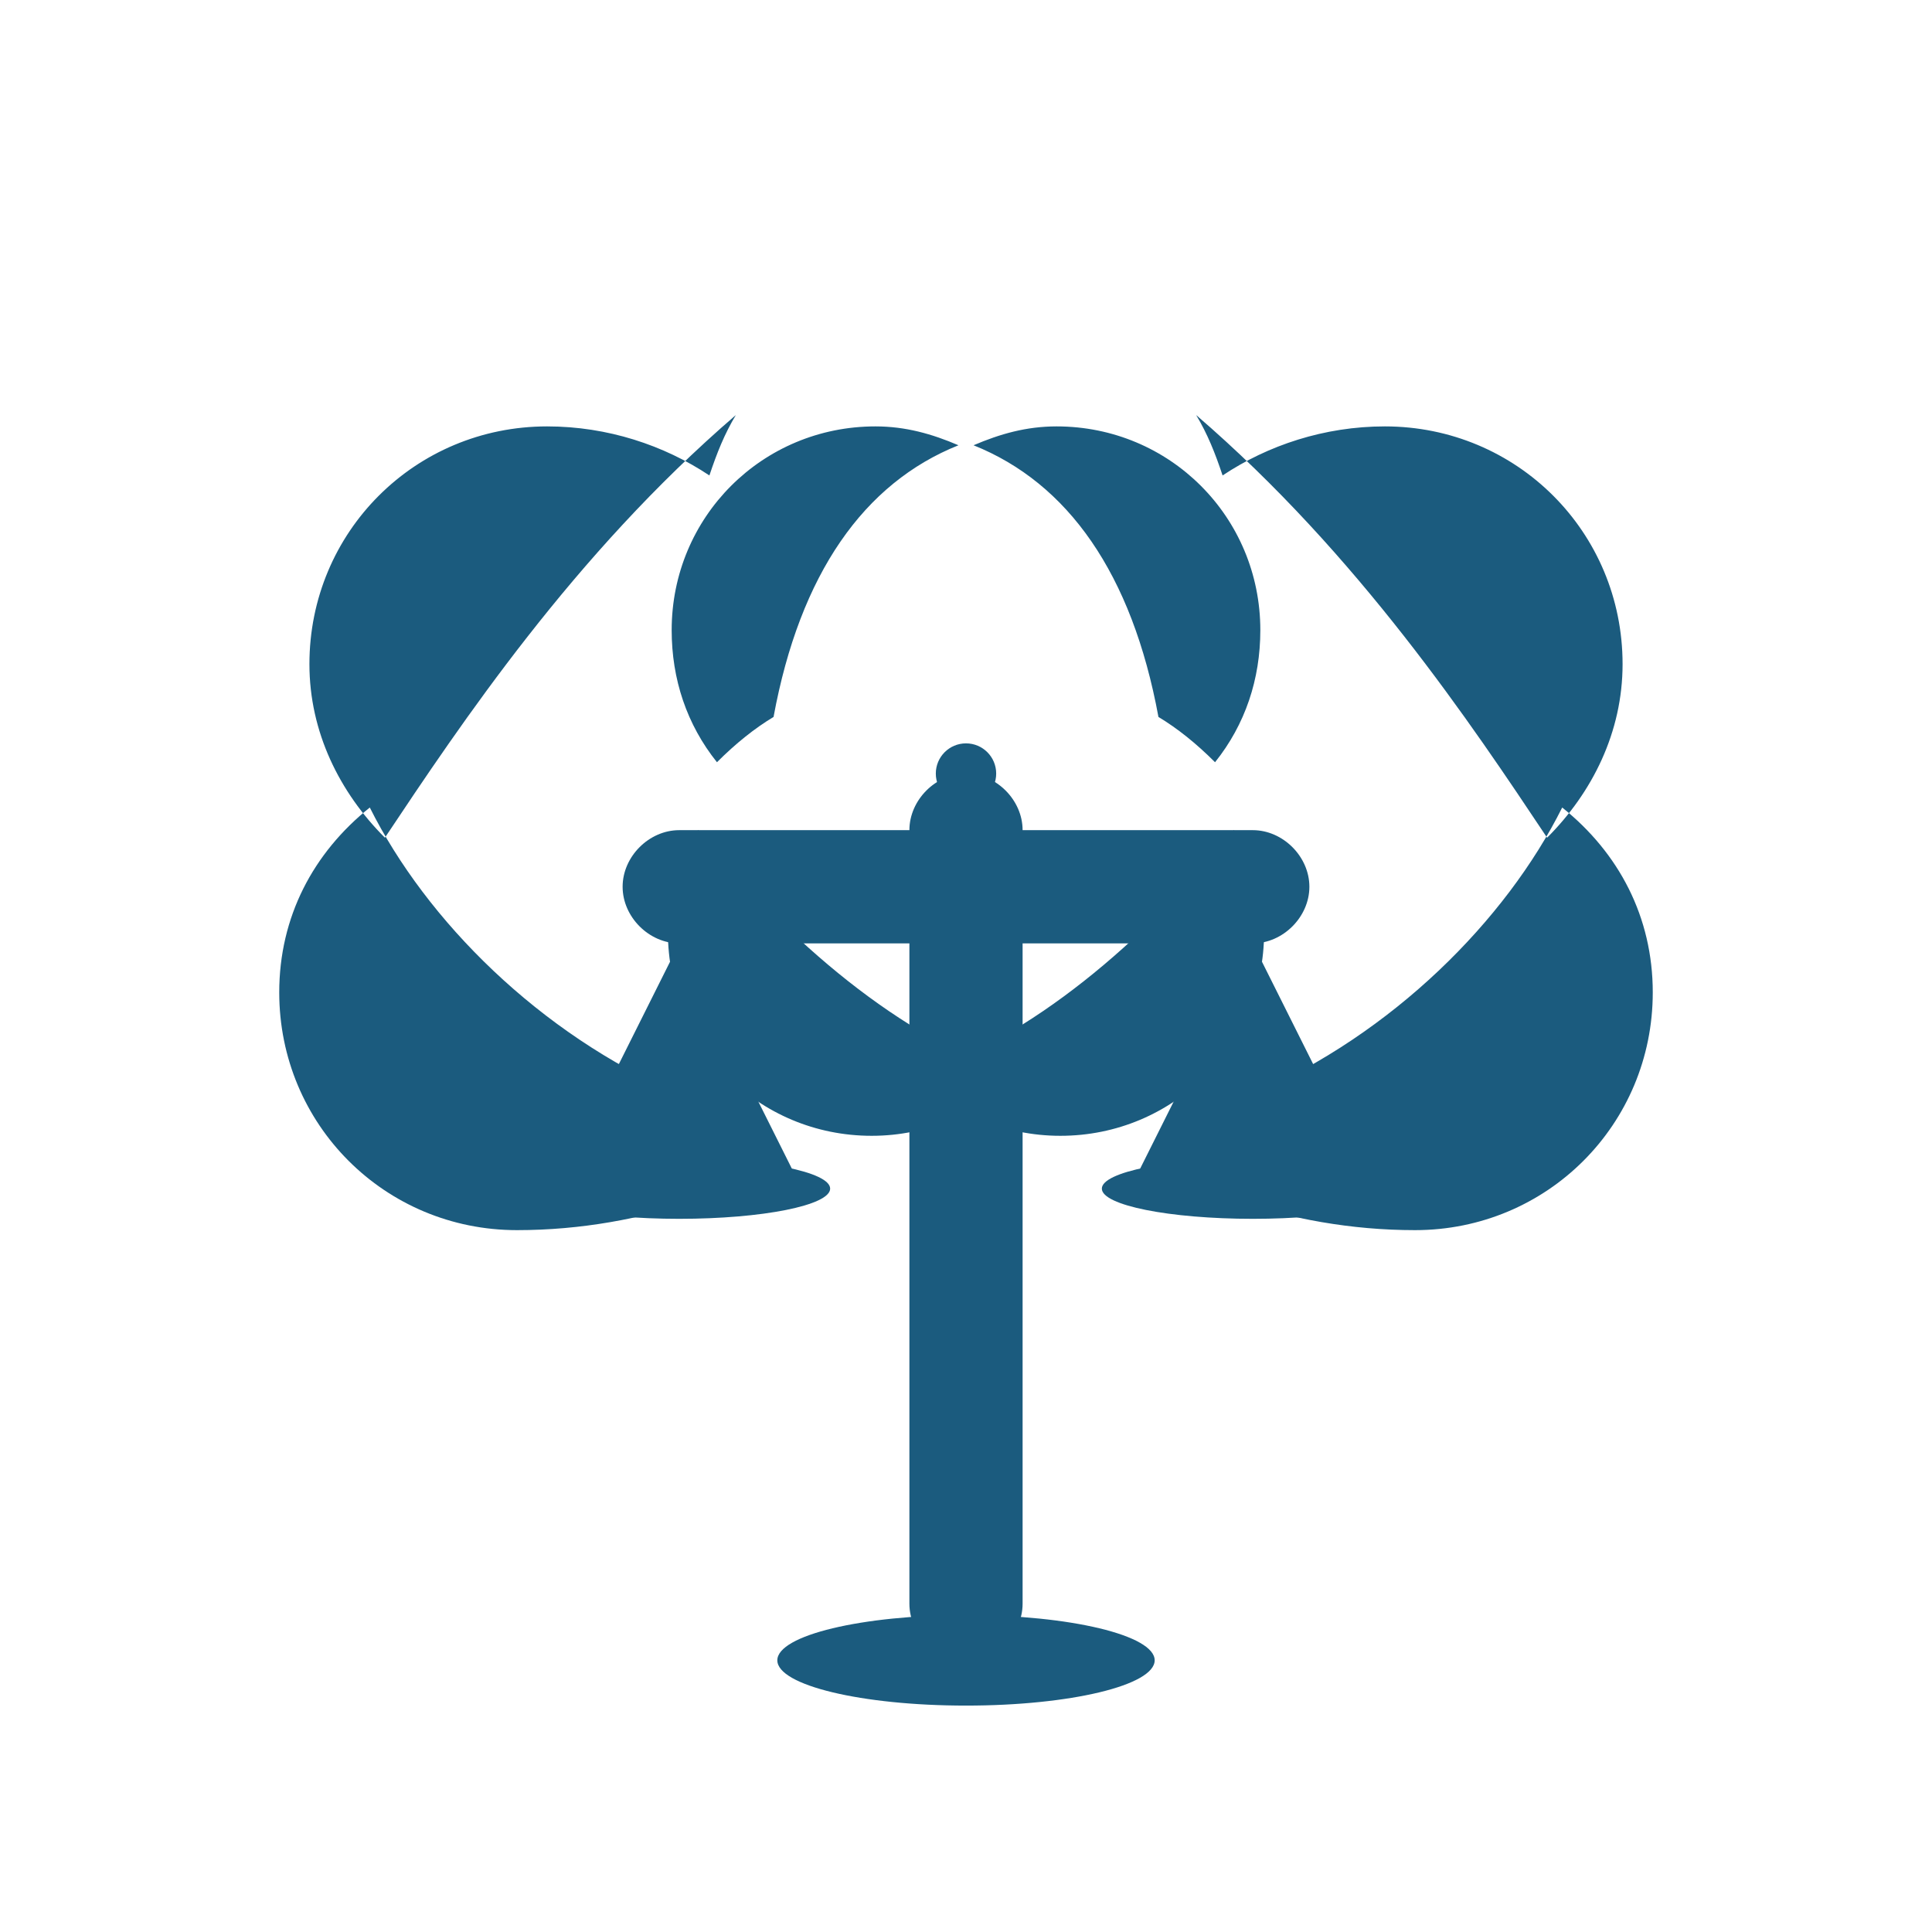
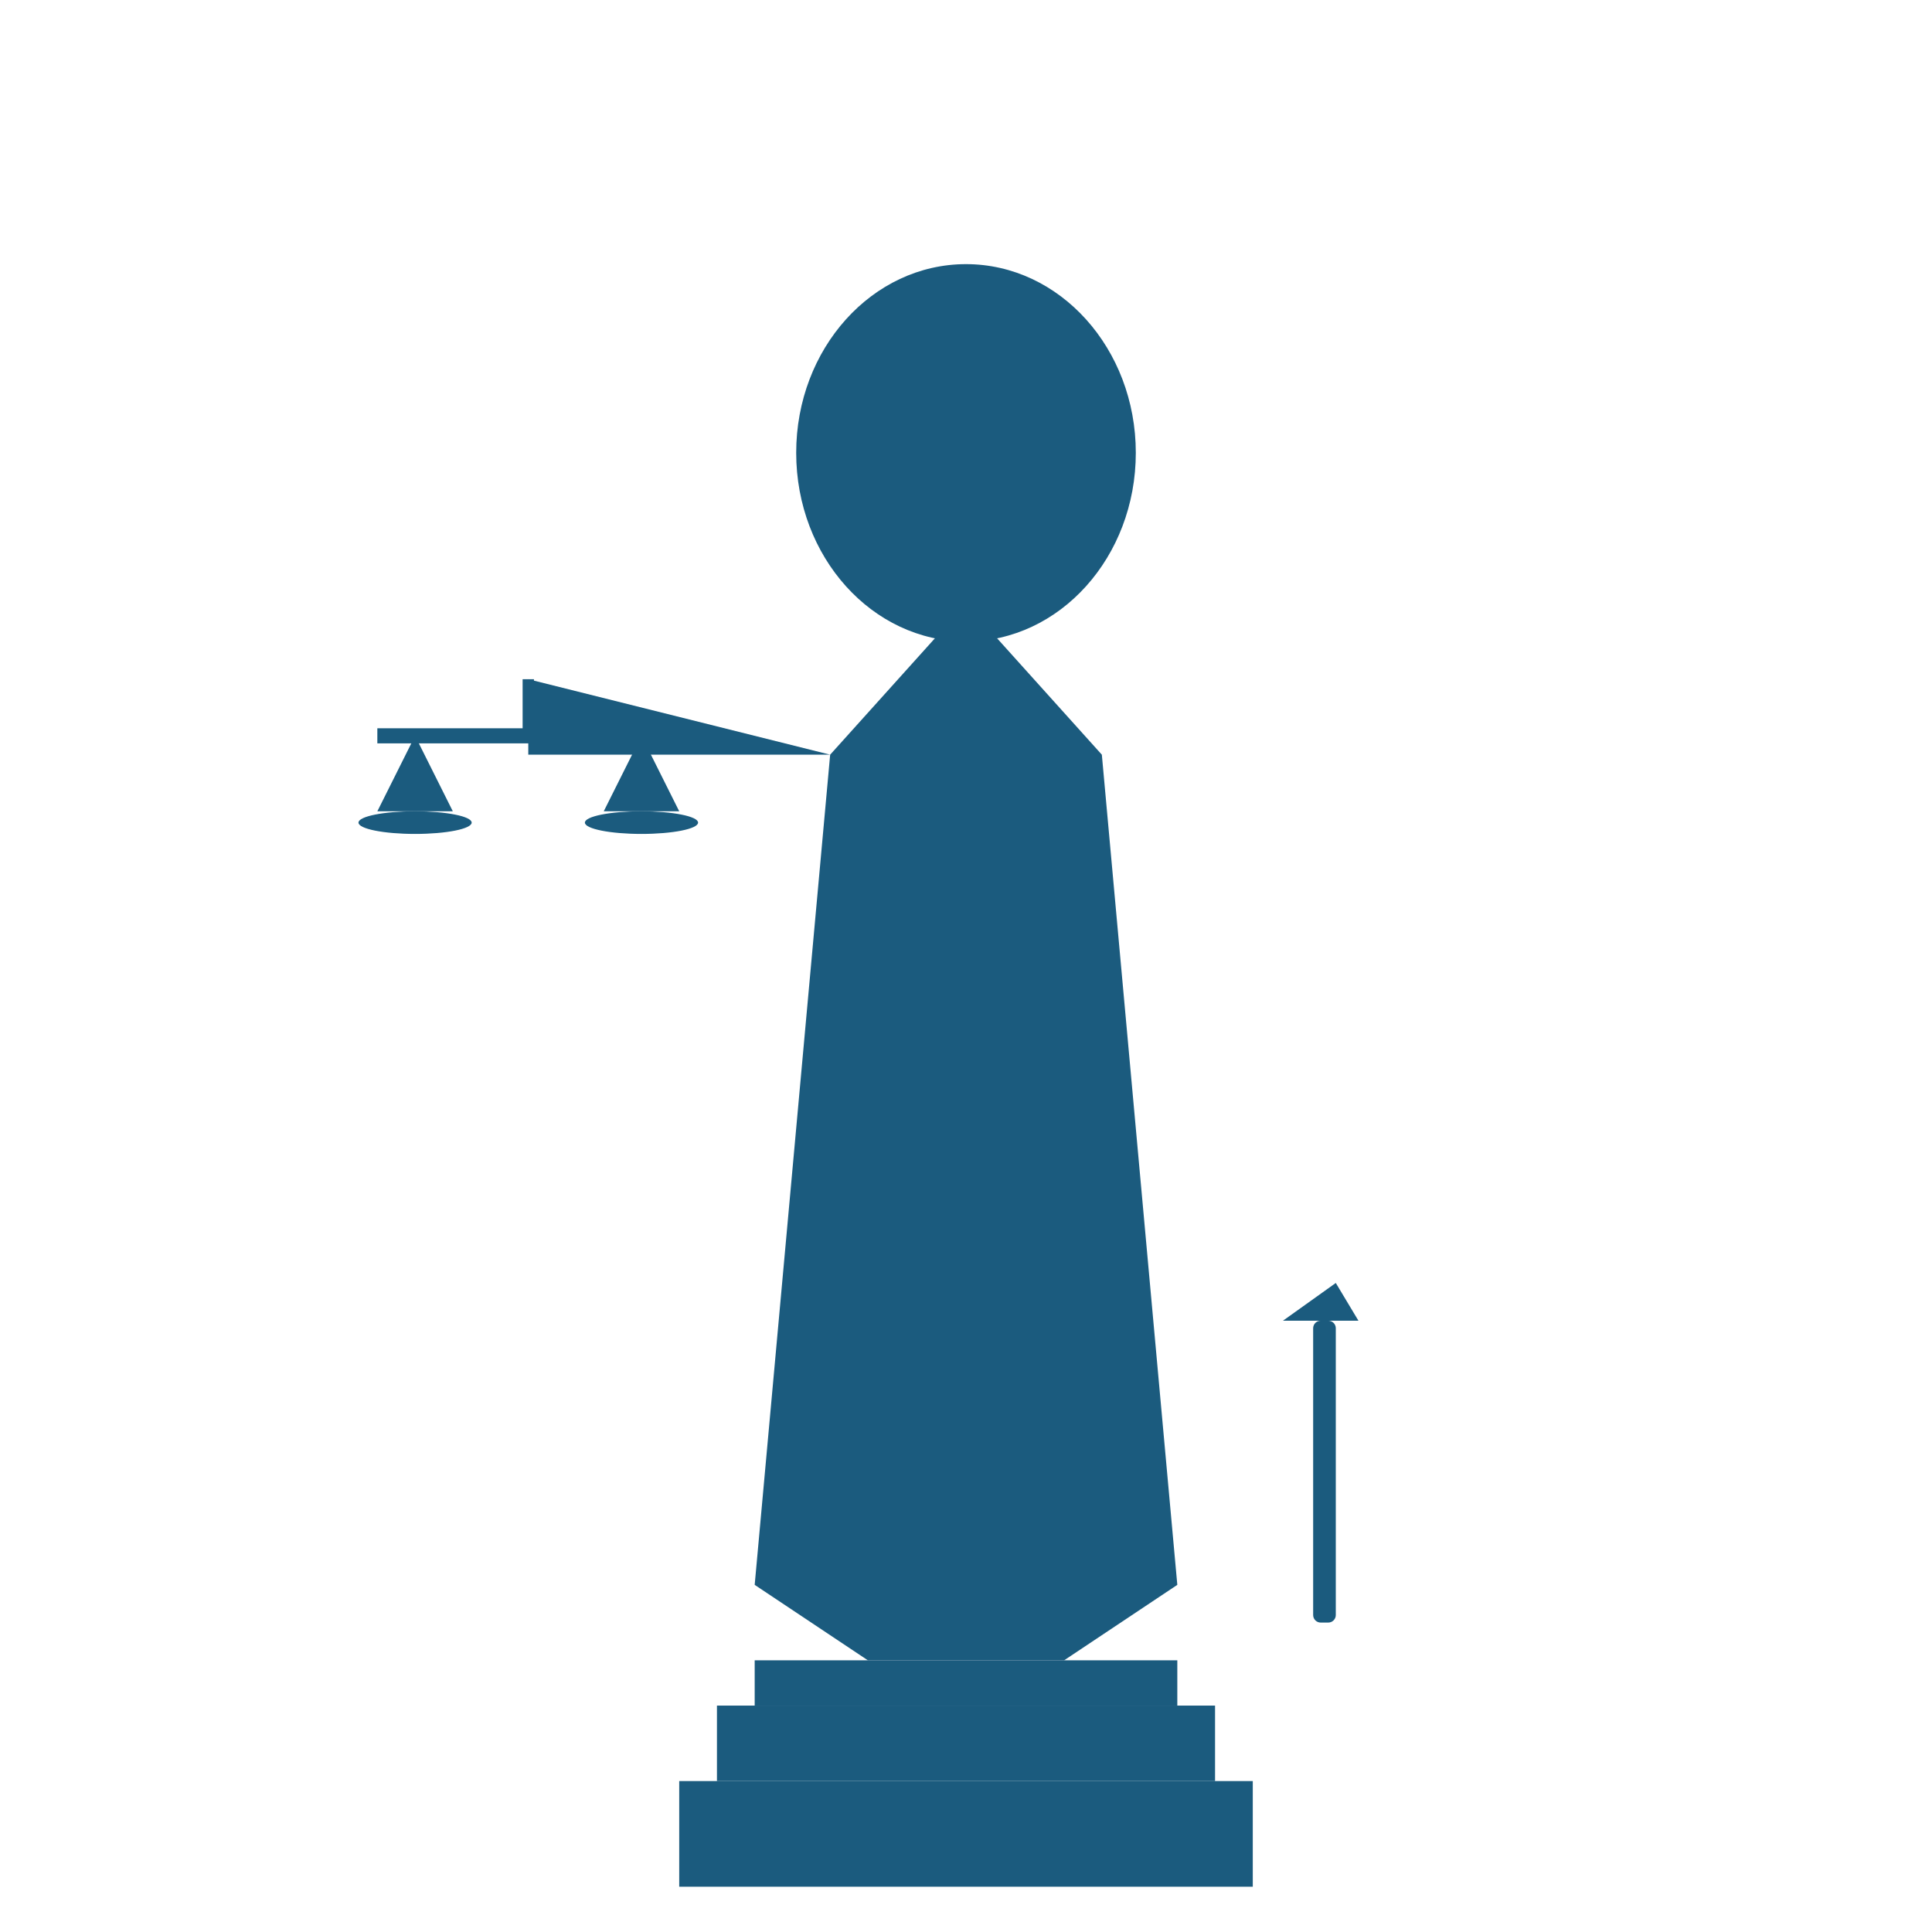
<svg xmlns="http://www.w3.org/2000/svg" viewBox="0 0 512 512" fill="#1B5B7E">
-   <path d="M205 190c-5 3-10 7-15 12-8-10-12-22-12-35 0-30 24-54 54-54 8 0 15 2 22 5-25 10-42 34-49 72zm-20 30c-5 8-8 17-8 27 0 30 24 54 54 54 15 0 28-6 38-16-30-10-60-35-84-65zm10-110c-3 5-5 10-7 16-12-8-27-13-43-13-35 0-63 28-63 63 0 18 8 34 20 46 20-30 50-75 93-112zm-15 180c0 10 2 19 5 28-15 5-31 8-48 8-35 0-63-28-63-63 0-20 9-37 24-49 15 30 45 60 82 76z" />
-   <path d="M307 190c5 3 10 7 15 12 8-10 12-22 12-35 0-30-24-54-54-54-8 0-15 2-22 5 25 10 42 34 49 72zm20 30c5 8 8 17 8 27 0 30-24 54-54 54-15 0-28-6-38-16 30-10 60-35 84-65zm-10-110c3 5 5 10 7 16 12-8 27-13 43-13 35 0 63 28 63 63 0 18-8 34-20 46-20-30-50-75-93-112zm15 180c0 10-2 19-5 28 15 5 31 8 48 8 35 0 63-28 63-63 0-20-9-37-24-49-15 30-45 60-82 76z" />
-   <path d="M256 440c-8 0-15-7-15-15V220c0-8 7-15 15-15s15 7 15 15v205c0 8-7 15-15 15z" />
-   <path d="M180 250l30 60h-60l30-60z" />
-   <ellipse cx="180" cy="315" rx="40" ry="8" />
-   <path d="M332 250l30 60h-60l30-60z" />
-   <ellipse cx="332" cy="315" rx="40" ry="8" />
-   <path d="M180 220h152c8 0 15 7 15 15s-7 15-15 15H180c-8 0-15-7-15-15s7-15 15-15z" />
-   <circle cx="256" cy="205" r="8" />
-   <ellipse cx="256" cy="440" rx="50" ry="12" />
+   <ellipse cx="256" cy="120" rx="45" ry="50" />
+   <rect x="220" y="100" width="72" height="18" rx="4" />
+   <path d="M256 160 L220 200 L200 420 L230 440 L282 440 L312 420 L292 200 Z" />
+   <path d="M220 200 L140 180 L140 200" />
+   <path d="M292 200 L350 350" />
+   <rect x="348" y="350" width="6" height="80" rx="2" />
+   <path d="M340 350 L360 350 L354 340 Z" />
+   <line x1="100" y1="195" x2="180" y2="195" stroke="#1B5B7E" stroke-width="4" />
+   <path d="M110 195 L100 215 L120 215 Z" />
+   <ellipse cx="110" cy="218" rx="15" ry="3" />
+   <path d="M170 195 L160 215 L180 215 Z" />
+   <ellipse cx="170" cy="218" rx="15" ry="3" />
+   <line x1="140" y1="180" x2="140" y2="195" stroke="#1B5B7E" stroke-width="3" />
+   <rect x="200" y="440" width="112" height="12" />
+   <rect x="190" y="452" width="132" height="20" />
+   <rect x="180" y="472" width="152" height="28" />
</svg>
